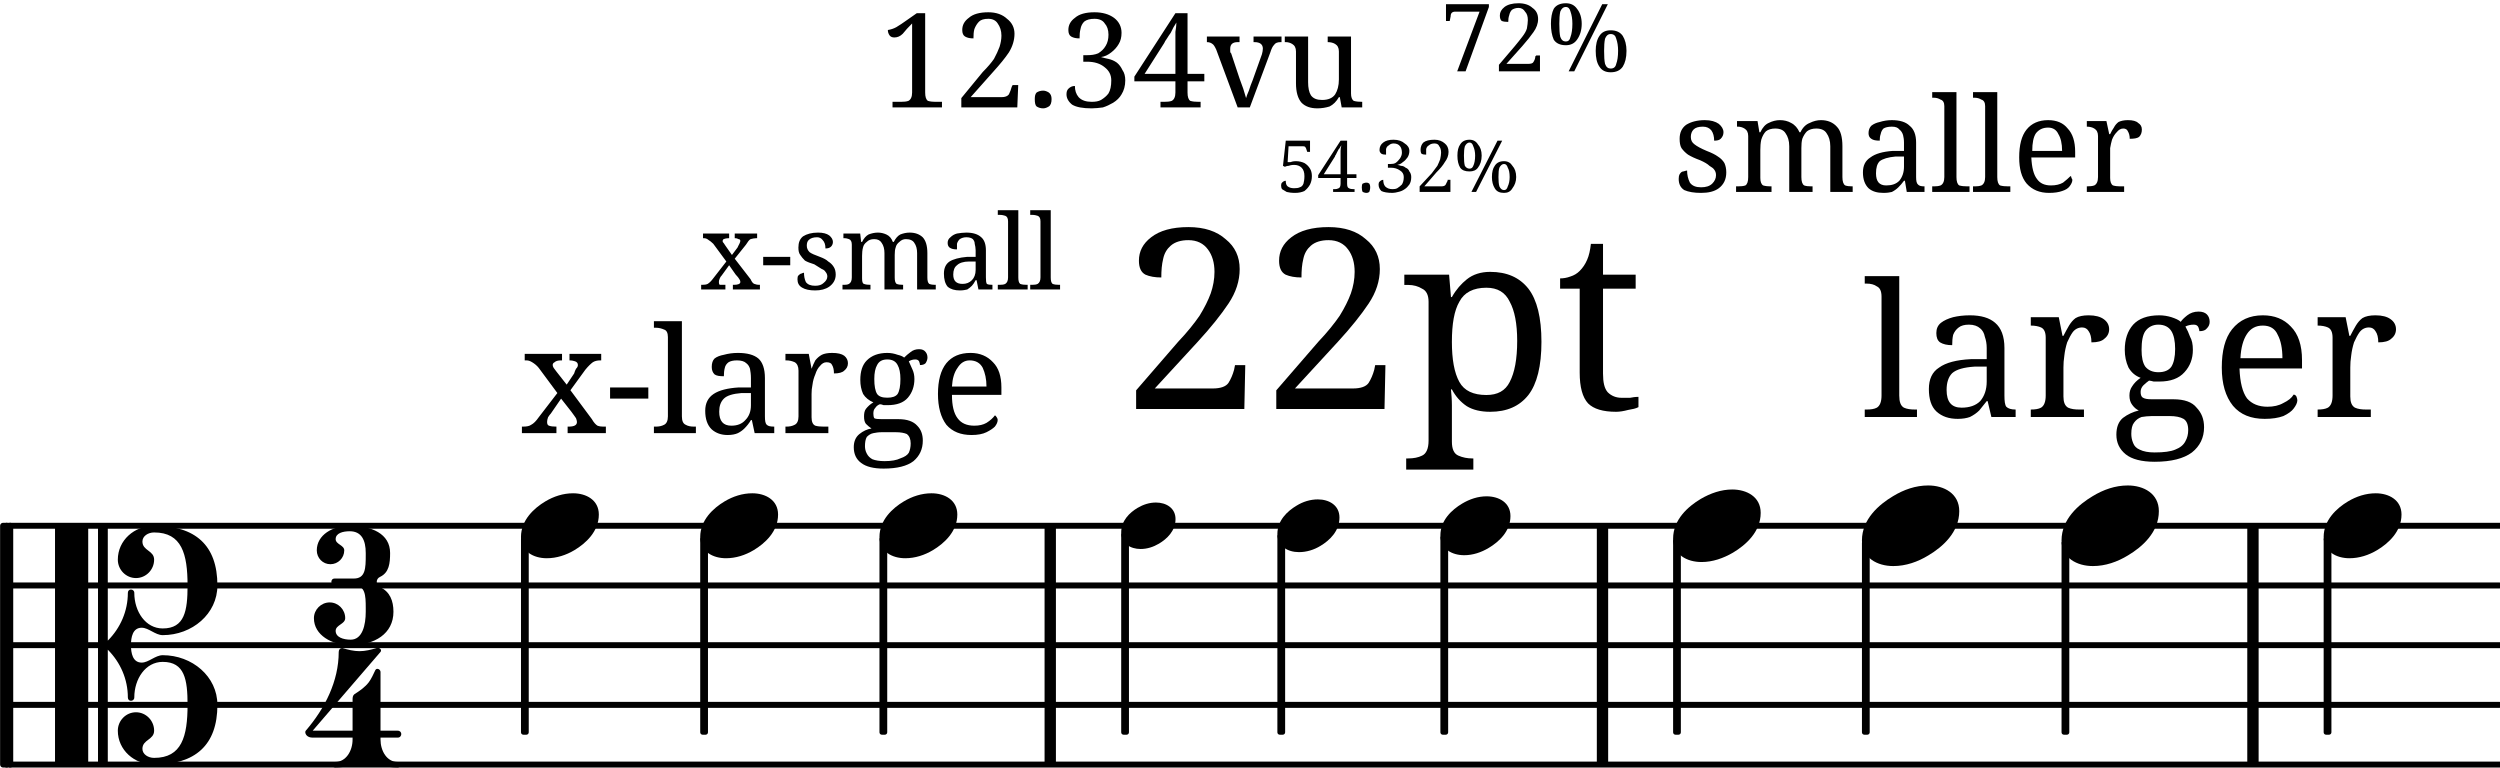
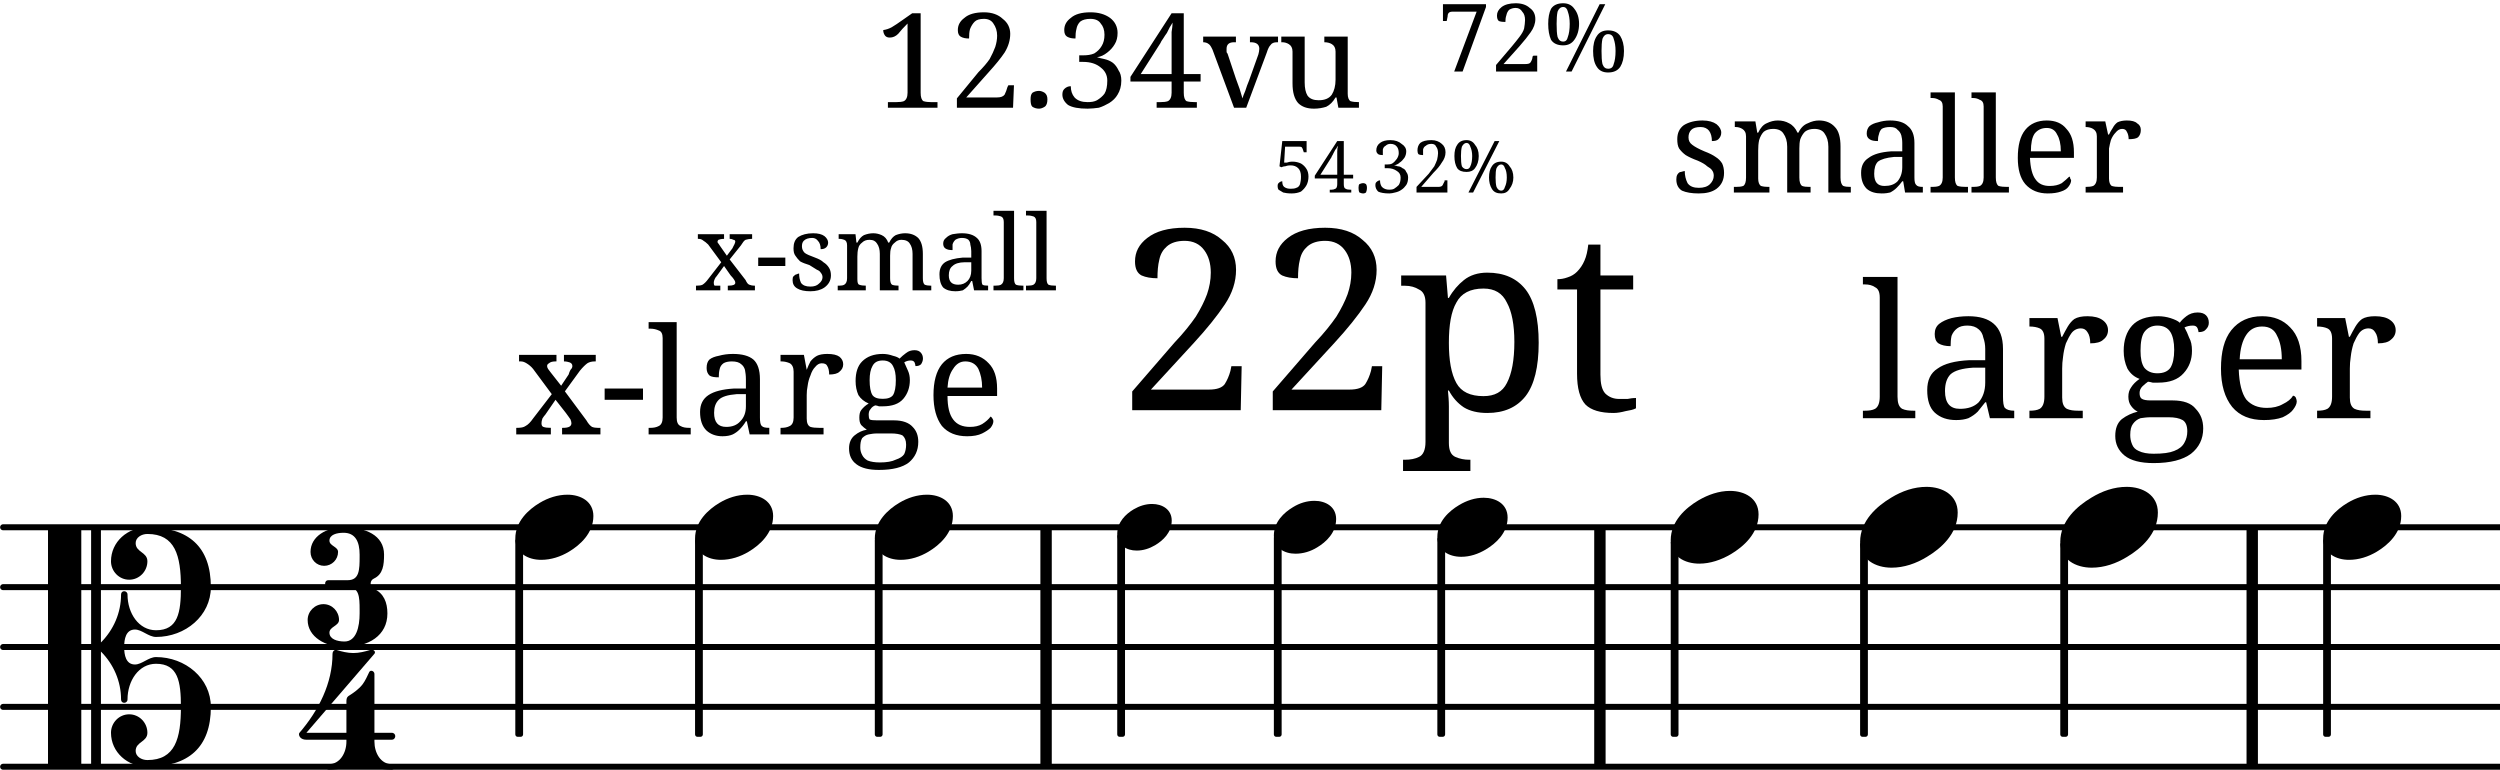
- <svg xmlns="http://www.w3.org/2000/svg" version="1.2" width="73.58mm" height="22.59mm" viewBox="8.416 -0 41.871 12.856">
+ <svg xmlns="http://www.w3.org/2000/svg" version="1.2" width="73.37mm" height="22.59mm" viewBox="8.536 -0 41.751 12.856">
  <style text="style/css">

tspan { white-space: pre; }

</style>
  <line transform="translate(8.5358, 12.8064)" stroke-linejoin="round" stroke-linecap="round" stroke-width="0.1" stroke="currentColor" x1="0.05" y1="-0" x2="41.751" y2="-0" />
  <line transform="translate(8.5358, 11.8064)" stroke-linejoin="round" stroke-linecap="round" stroke-width="0.1" stroke="currentColor" x1="0.05" y1="-0" x2="41.751" y2="-0" />
  <line transform="translate(8.5358, 10.8064)" stroke-linejoin="round" stroke-linecap="round" stroke-width="0.1" stroke="currentColor" x1="0.05" y1="-0" x2="41.751" y2="-0" />
  <line transform="translate(8.5358, 9.8064)" stroke-linejoin="round" stroke-linecap="round" stroke-width="0.1" stroke="currentColor" x1="0.05" y1="-0" x2="41.751" y2="-0" />
  <line transform="translate(8.5358, 8.8064)" stroke-linejoin="round" stroke-linecap="round" stroke-width="0.1" stroke="currentColor" x1="0.05" y1="-0" x2="41.751" y2="-0" />
  <rect transform="translate(25.9106, 10.8064)" x="0" y="-2" width="0.19" height="4" ry="0" fill="currentColor" />
  <rect transform="translate(46.0557, 10.8064)" x="0" y="-2" width="0.19" height="4" ry="0" fill="currentColor" />
  <rect transform="translate(35.1607, 10.8064)" x="0" y="-2" width="0.19" height="4" ry="0" fill="currentColor" />
  <rect transform="translate(36.5034, 10.8064)" x="-0.065" y="-1.785" width="0.13" height="3.285" ry="0.04" fill="currentColor" />
  <g class="dir">
    <text transform="translate(29.81, 3.2153)" font-family="serif" font-size="1.195" text-anchor="start" fill="currentColor">
      <tspan>54.32%</tspan>
    </text>
  </g>
  <g class="dir">
    <text transform="translate(36.4384, 3.2153)" font-family="serif" font-size="2.2" text-anchor="start" fill="currentColor">
      <tspan>smaller</tspan>
    </text>
  </g>
  <g class="note" id="n07">
    <path transform="translate(36.4384, 8.8064) scale(0.0045, -0.0045)" d="M220 135c54 0 106 -27 106 -87c0 -71 -56 -120 -103 -148c-36 -21 -76 -35 -117 -35c-54 0 -106 27 -106 87c0 71 56 120 103 148c36 21 76 35 117 35z" fill="currentColor" />
  </g>
  <rect transform="translate(32.6055, 10.8064)" x="-0.065" y="-1.84" width="0.13" height="3.34" ry="0.04" fill="currentColor" />
  <g class="dir">
    <text transform="translate(32.5405, 1.195)" font-family="serif" font-size="1.584" text-anchor="start" fill="currentColor">
      <tspan>72%</tspan>
    </text>
  </g>
  <g class="note" id="n06">
    <path transform="translate(32.5405, 8.8064) scale(0.0036, -0.0036)" d="M215 137c57 0 111 -29 111 -92c0 -71 -54 -120 -101 -148c-35 -21 -74 -34 -114 -34c-57 0 -111 29 -111 92c0 71 54 120 101 148c35 21 74 34 114 34z" fill="currentColor" />
  </g>
  <rect transform="translate(29.875, 10.8064)" x="-0.065" y="-1.864" width="0.13" height="3.364" ry="0.04" fill="currentColor" />
  <rect transform="translate(47.4, 10.8064)" x="-0.065" y="-1.814" width="0.13" height="3.314" ry="0.04" fill="currentColor" />
  <g class="note" id="n10">
    <path transform="translate(47.335, 8.8064) scale(0.004, -0.004)" d="M218 136c55 0 108 -28 108 -89c0 -71 -55 -121 -102 -149c-35 -21 -75 -34 -116 -34c-55 0 -108 28 -108 89c0 71 55 121 102 149c35 21 75 34 116 34z" fill="currentColor" />
  </g>
  <rect transform="translate(43.0097, 10.8064)" x="-0.065" y="-1.752" width="0.13" height="3.252" ry="0.04" fill="currentColor" />
  <g class="note" id="n09">
    <path transform="translate(42.9447, 8.8064) scale(0.005, -0.005)" d="M222 135c53 0 104 -27 104 -86c0 -71 -56 -120 -103 -148c-36 -22 -76 -36 -118 -36c-53 0 -105 27 -105 86c0 71 57 120 104 148c36 22 76 36 118 36z" fill="currentColor" />
  </g>
  <rect transform="translate(39.6664, 10.8064)" x="-0.065" y="-1.752" width="0.13" height="3.252" ry="0.04" fill="currentColor" />
  <g class="dir">
    <text transform="translate(39.6014, 6.9846)" font-family="serif" font-size="3.111" text-anchor="start" fill="currentColor">
      <tspan>larger</tspan>
    </text>
  </g>
  <g class="note" id="n08">
    <path transform="translate(39.6014, 8.8064) scale(0.005, -0.005)" d="M222 135c53 0 104 -27 104 -86c0 -71 -56 -120 -103 -148c-36 -22 -76 -36 -118 -36c-53 0 -105 27 -105 86c0 71 57 120 104 148c36 22 76 36 118 36z" fill="currentColor" />
  </g>
  <g class="dir">
    <text transform="translate(23.1451, 1.7993)" font-family="serif" font-size="2.2" text-anchor="start" fill="currentColor">
      <tspan>12.34vu</tspan>
    </text>
  </g>
  <g class="note" id="n03">
    <path transform="translate(23.1451, 8.8064) scale(0.004, -0.004)" d="M218 136c55 0 108 -28 108 -89c0 -71 -55 -121 -102 -149c-35 -21 -75 -34 -116 -34c-55 0 -108 28 -108 89c0 71 55 121 102 149c35 21 75 34 116 34z" fill="currentColor" />
  </g>
  <g class="note" id="n05">
    <path transform="translate(29.81, 8.8064) scale(0.0032, -0.0032)" d="M212 138c59 0 113 -31 113 -95c0 -71 -52 -120 -99 -148c-34 -21 -73 -33 -113 -33c-59 0 -113 31 -113 95c0 71 53 120 100 148c34 21 72 33 112 33z" fill="currentColor" />
  </g>
  <rect transform="translate(20.2078, 10.8064)" x="-0.065" y="-1.814" width="0.13" height="3.314" ry="0.04" fill="currentColor" />
  <g class="dir">
    <text transform="translate(20.1428, 4.849)" font-family="serif" font-size="1.746" text-anchor="start" fill="currentColor">
      <tspan>x-small</tspan>
    </text>
  </g>
  <g class="note" id="n02">
    <path transform="translate(20.1428, 8.8064) scale(0.004, -0.004)" d="M218 136c55 0 108 -28 108 -89c0 -71 -55 -121 -102 -149c-35 -21 -75 -34 -116 -34c-55 0 -108 28 -108 89c0 71 55 121 102 149c35 21 75 34 116 34z" fill="currentColor" />
  </g>
  <rect transform="translate(23.2101, 10.8064)" x="-0.065" y="-1.814" width="0.13" height="3.314" ry="0.04" fill="currentColor" />
  <g class="note" id="n01">
    <path transform="translate(17.1406, 8.8064) scale(0.004, -0.004)" d="M218 136c55 0 108 -28 108 -89c0 -71 -55 -121 -102 -149c-35 -21 -75 -34 -116 -34c-55 0 -108 28 -108 89c0 71 55 121 102 149c35 21 75 34 116 34z" fill="currentColor" />
  </g>
  <g class="dir">
    <text transform="translate(17.1406, 7.2551)" font-family="serif" font-size="2.47" text-anchor="start" fill="currentColor">
      <tspan>x-large</tspan>
    </text>
  </g>
  <rect transform="translate(17.2056, 10.8064)" x="-0.065" y="-1.814" width="0.13" height="3.314" ry="0.04" fill="currentColor" />
  <g class="meterSig">
    <path transform="translate(13.6724, 10.8064) scale(0.004, -0.004)" d="M150 477c-29 0 -59 -8 -59 -33c0 -22 36 -25 36 -47c0 -32 -26 -58 -58 -58s-57 26 -57 58c0 65 67 103 138 103c91 0 169 -33 169 -114c0 -43 -4 -82 -42 -100c-9 -4 -14 -12 -14 -21s5 -18 14 -22c41 -19 56 -57 56 -103c0 -92 -79 -140 -179 -140 c-79 0 -154 42 -154 113c0 36 30 66 66 66s65 -30 65 -66c0 -25 -40 -28 -40 -53c0 -27 32 -37 63 -37c49 0 63 61 63 117v16c0 54 -2 94 -50 94h-80c-10 0 -14 8 -14 15s4 14 14 14h80c49 0 50 43 50 99v8c0 54 -18 91 -67 91z" fill="currentColor" />
    <path transform="translate(13.5358, 12.855) scale(0.004, -0.004)" d="M204 307c22 14 44 29 60 50c11 15 19 33 27 50c2 4 5 6 9 6c6 0 13 -5 13 -14v-245h72c10 0 15 -7 15 -14s-5 -15 -15 -15h-72v-8c0 -48 27 -94 72 -94c8 0 12 -5 12 -11s-4 -12 -12 -12c-44 0 -87 13 -131 13s-87 -13 -131 -13c-8 0 -12 6 -12 12s4 11 12 11 c45 0 73 46 73 94v8h-167c-23 0 -31 14 -31 23c0 3 1 5 2 6c80 93 138 207 138 330c0 9 6 16 13 16h3c23 -7 47 -13 71 -13s48 6 71 13c2 1 3 1 5 1c11 0 18 -10 12 -17l-284 -330h167v131c0 8 1 17 8 22z" fill="currentColor" />
  </g>
  <g class="clef">
    <path transform="translate(9.3358, 10.8064) scale(0.004, -0.004)" d="M318 0c0 -33 7 -73 45 -73c29 0 57 31 88 31c123 0 229 -89 229 -208c0 -169 -93 -250 -265 -250c-83 0 -152 61 -152 142c0 42 34 77 76 77s76 -35 76 -77c0 -39 -49 -37 -49 -76c0 -23 24 -38 49 -38c116 0 140 90 140 222c0 106 -12 180 -104 180 c-72 0 -119 -71 -119 -149c0 -9 -7 -14 -14 -14s-13 5 -13 14c0 76 -31 147 -84 200v-471c0 -6 -4 -10 -10 -10h-21c-6 0 -10 4 -10 10v980c0 6 4 10 10 10h21c6 0 10 -4 10 -10v-471c53 53 84 124 84 200c0 9 6 14 13 14s14 -5 14 -14c0 -78 47 -149 119 -149 c92 0 104 74 104 180c0 132 -24 222 -140 222c-25 0 -49 -15 -49 -38c0 -39 49 -37 49 -76c0 -42 -34 -77 -76 -77s-76 35 -76 77c0 81 69 142 152 142c172 0 265 -81 265 -250c0 -119 -106 -208 -229 -208c-31 0 -59 31 -88 31c-38 0 -45 -40 -45 -73zM129 -500h-119 c-6 0 -10 4 -10 10v980c0 6 4 10 10 10h119c6 0 10 -4 10 -10v-980c0 -6 -4 -10 -10 -10z" fill="currentColor" />
  </g>
-   <rect transform="translate(8.4158, 10.8064)" x="0" y="-2.05" width="0.16" height="4.1" ry="0.05" fill="currentColor" />
  <rect transform="translate(27.2591, 10.8064)" x="-0.065" y="-1.886" width="0.13" height="3.386" ry="0.04" fill="currentColor" />
  <g class="dir">
    <text transform="translate(27.1941, 6.8506)" font-family="serif" font-size="4.2" text-anchor="start" fill="currentColor">
      <tspan>22pt</tspan>
    </text>
  </g>
  <g class="note" id="n04">
    <path transform="translate(27.1941, 8.8064) scale(0.0028, -0.0028)" d="M208 139c61 0 117 -33 117 -99c0 -71 -52 -119 -99 -147c-34 -20 -71 -32 -110 -32c-61 0 -116 33 -116 99c0 71 51 119 98 147c34 20 71 32 110 32z" fill="currentColor" />
  </g>
-   <rect transform="translate(8.4758, 10.8064)" x="0" y="-2.05" width="0.16" height="4.1" ry="0.05" fill="currentColor" />
</svg>
